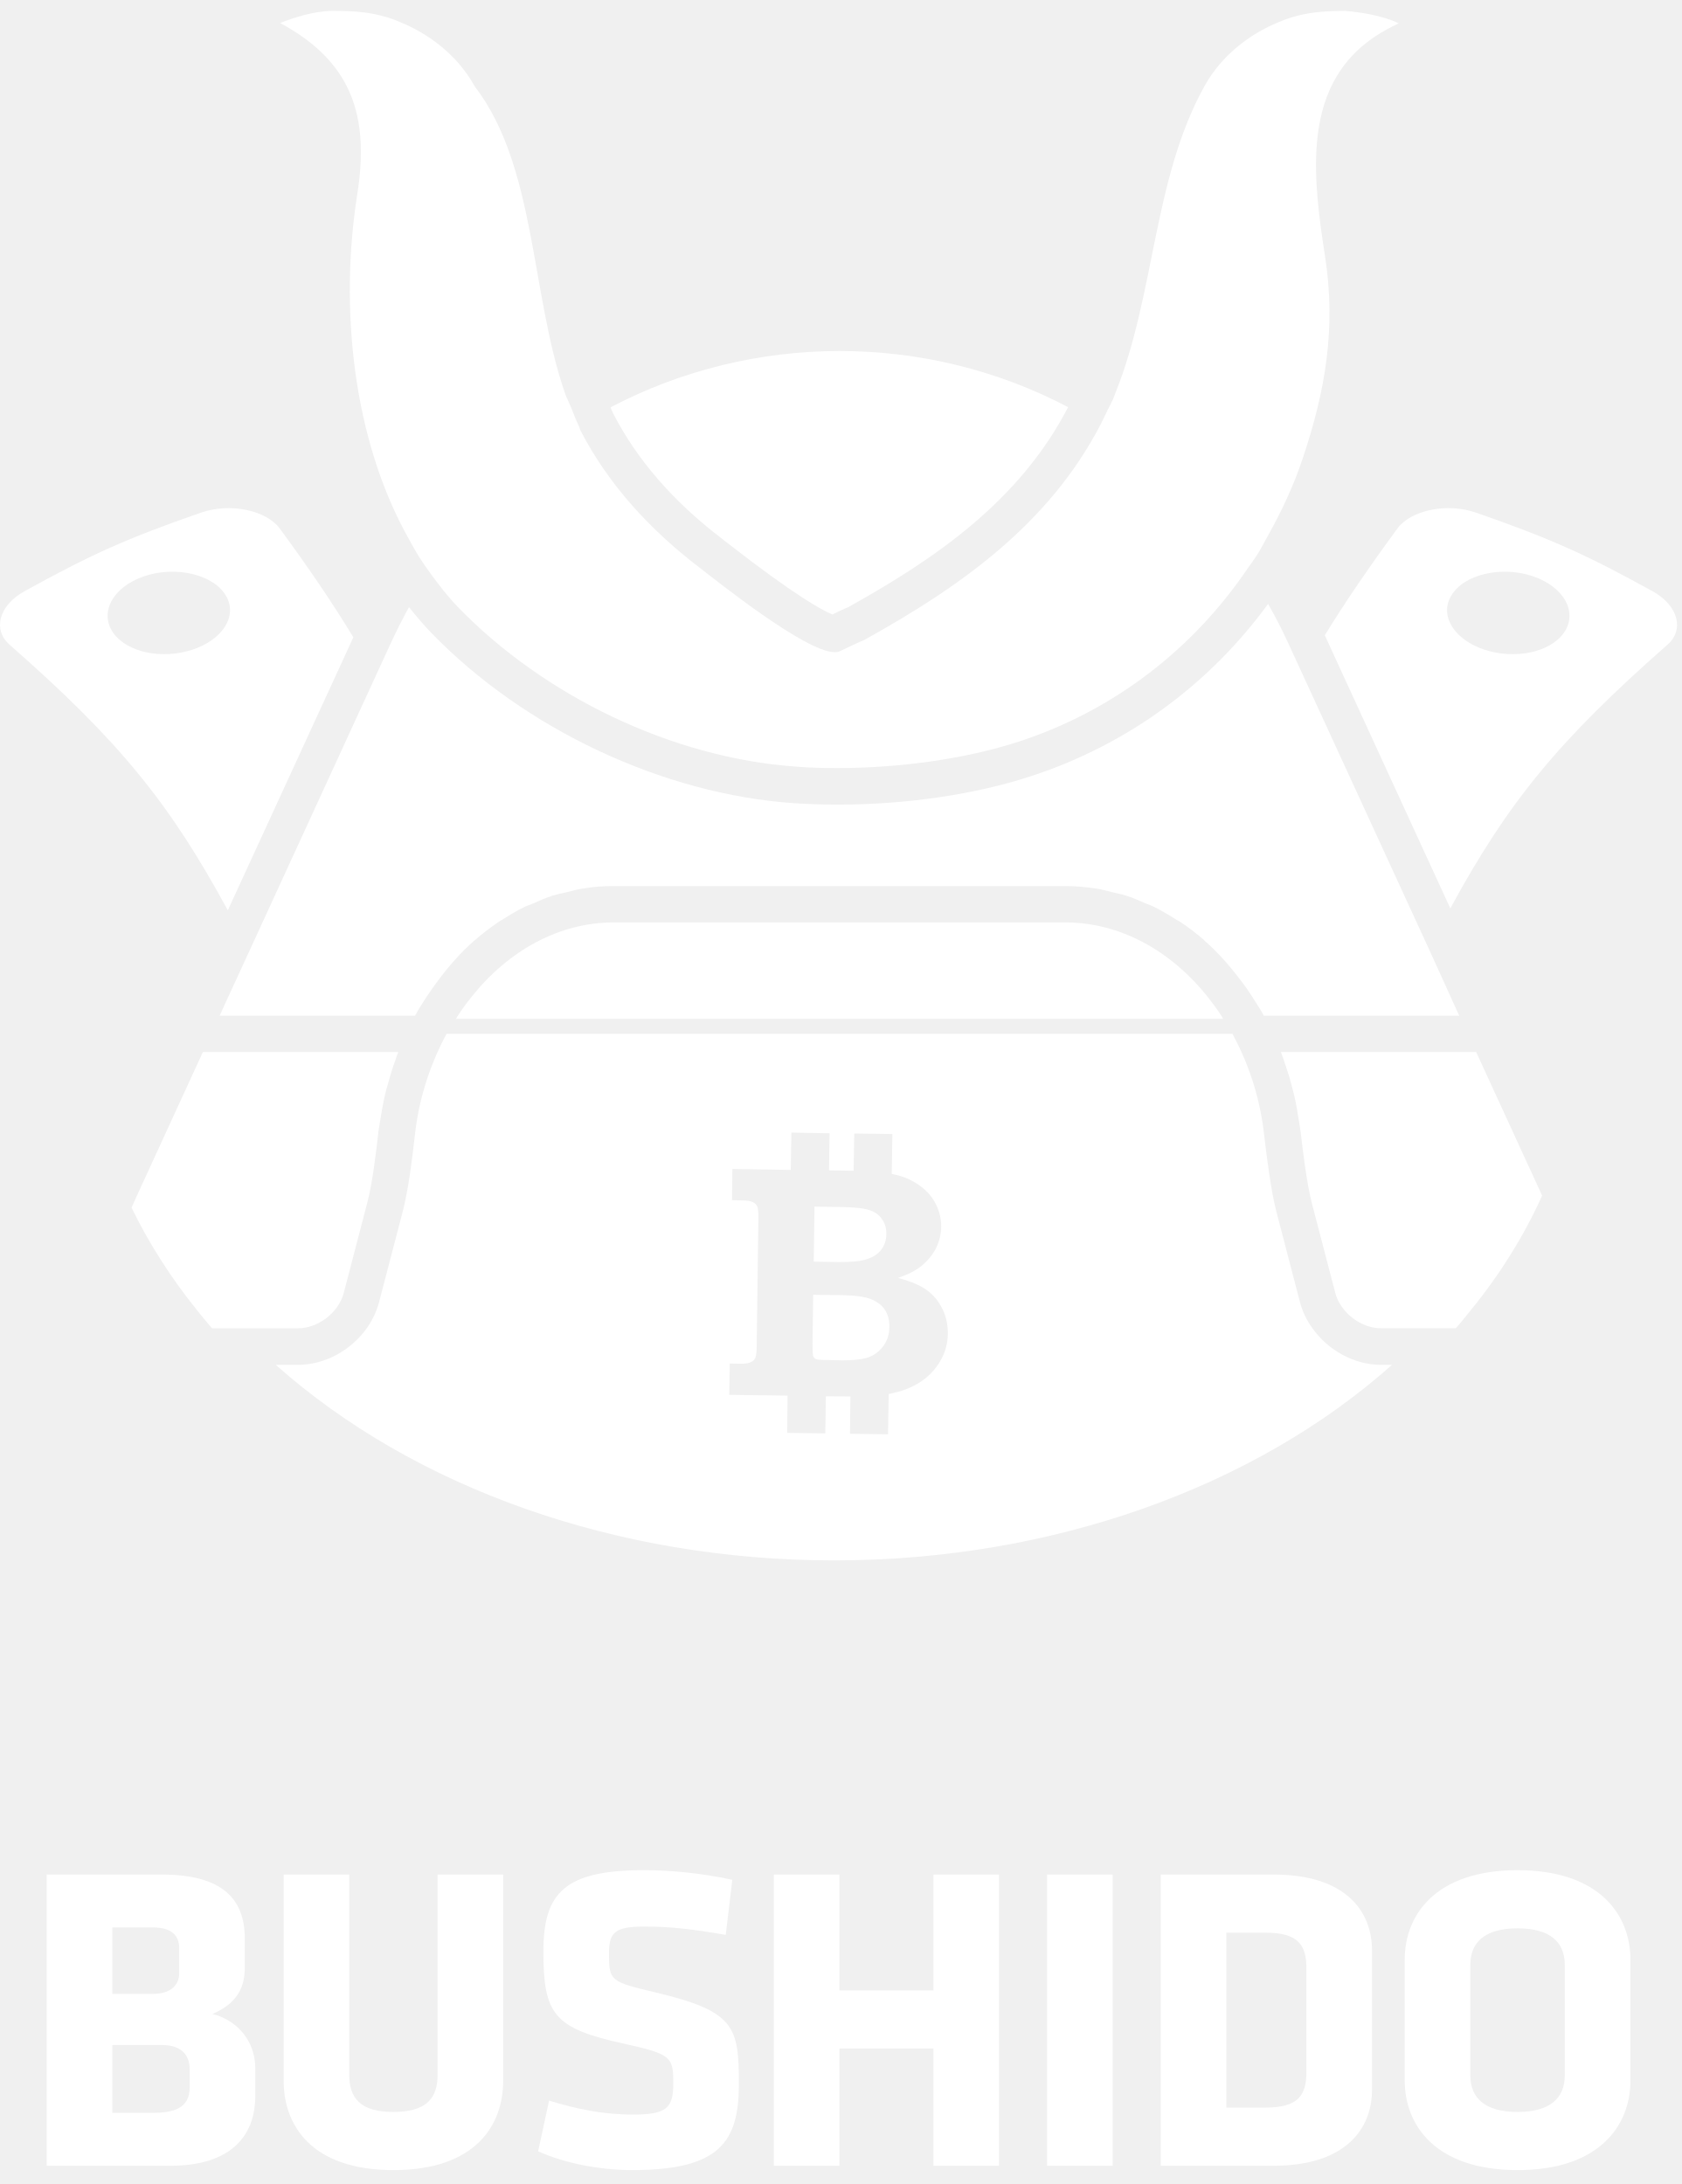
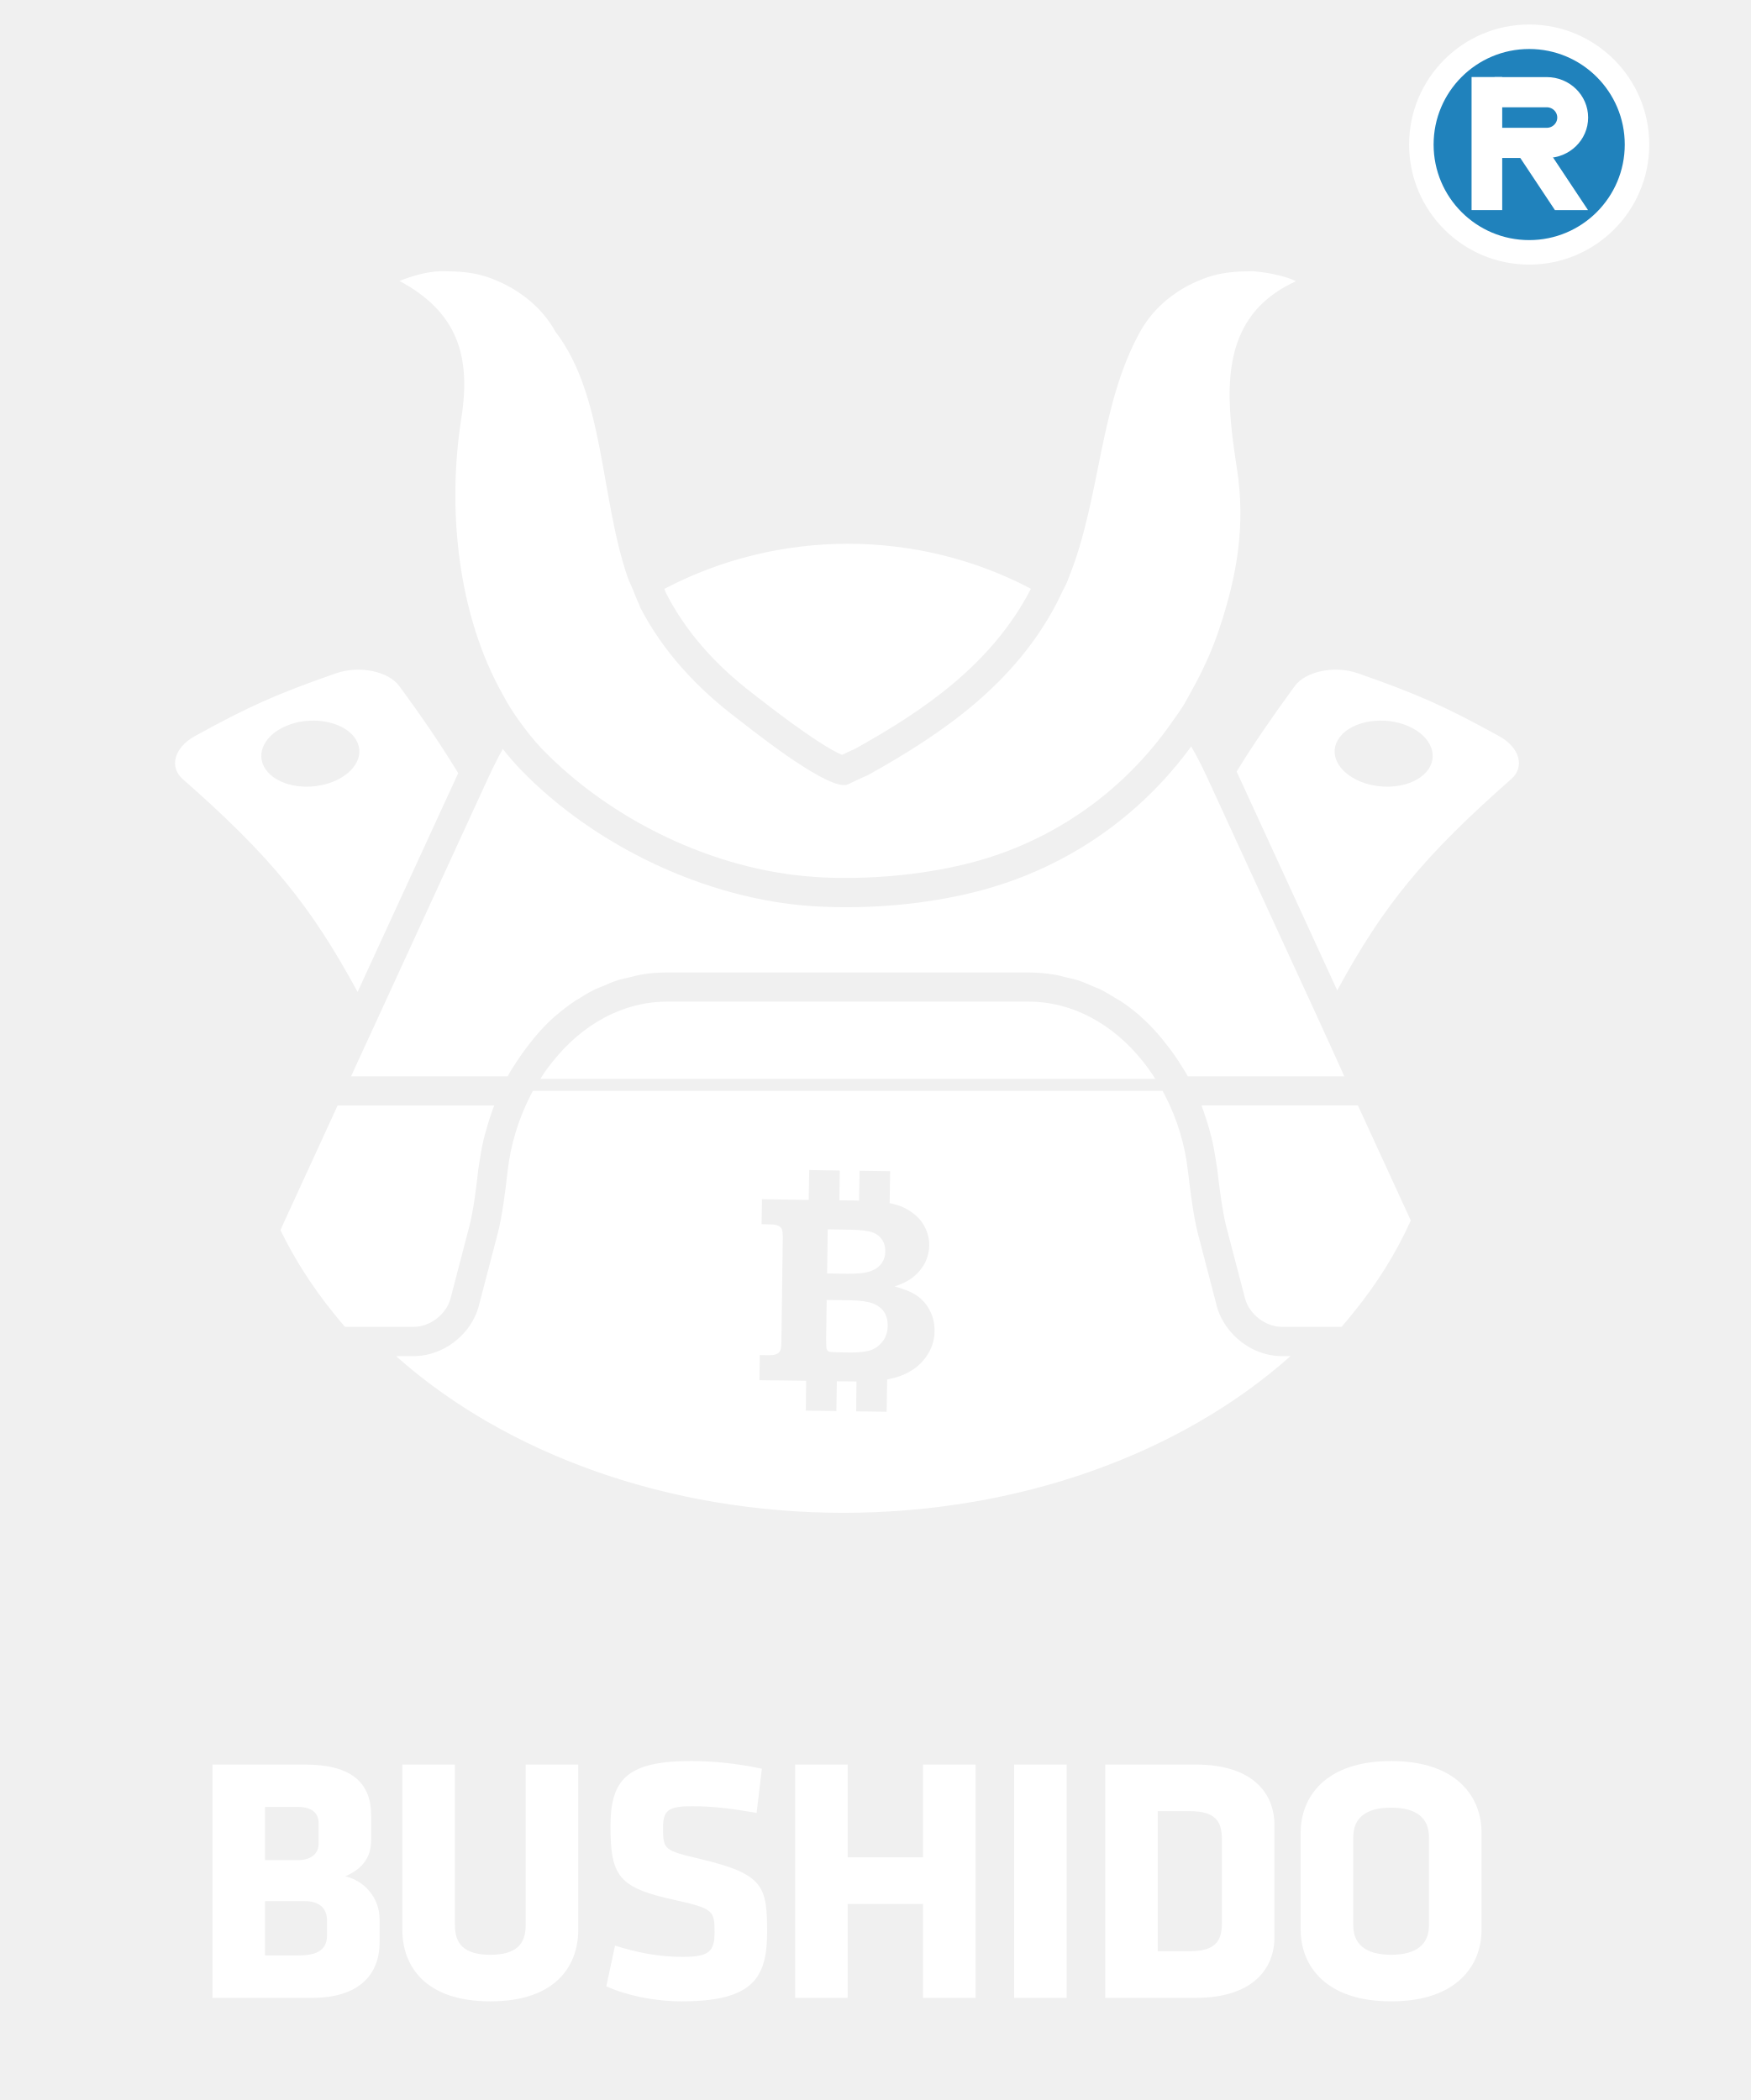
- <svg xmlns="http://www.w3.org/2000/svg" version="1.1" id="Layer_1" x="0px" y="0px" width="154px" height="200px" viewBox="0 0 154 200" enable-background="new 0 0 154 200" xml:space="preserve">
-   <g>
-     <path fill="#FFFFFF" d="M32.353,58.359c-1.846-3.034-4.001-6.238-6.74-9.96c-1.244-1.679-4.539-2.381-7.222-1.451   c-6.814,2.368-10.066,3.837-16.156,7.198c-2.364,1.325-2.905,3.527-1.372,4.879c10.072,8.851,14.642,14.48,19.996,24.338   L32.353,58.359z M18.051,59.34c-2.641,1.042-5.875,0.619-7.425-1.063c-1.55-1.701-0.719-4.116,2.058-5.309   c2.771-1.188,6.352-0.588,7.771,1.244C21.871,56.038,20.697,58.277,18.051,59.34z" />
-     <path fill="#FFFFFF" d="M97.547,84.472H56.2c-4.963,0-9.625,2.529-13.056,6.854c-0.423,0.525-0.833,1.08-1.21,1.668   c-0.063,0.098-0.131,0.212-0.194,0.309h70.254c-0.07-0.097-0.117-0.211-0.182-0.309c-0.39-0.589-0.8-1.144-1.208-1.668   C107.164,87.001,102.491,84.472,97.547,84.472z" />
-     <path fill="#FFFFFF" d="M114.687,91.326c0.014,0.037,0.047,0.065,0.063,0.114c0.327,0.508,0.669,1.013,0.962,1.571h17.888   l-0.764-1.685l-0.753-1.662l-1.302-2.858l-11.527-25.071l-1.322-2.872c-0.572-1.241-1.174-2.418-1.829-3.559   c-5.368,7.347-12.83,12.88-21.739,15.785c-5.142,1.679-11.427,2.594-17.695,2.594c-1.357,0-2.694-0.05-3.968-0.131   c-11.948-0.812-24.68-6.773-33.232-15.618c-0.72-0.753-1.386-1.539-2.024-2.336c-0.585,1.062-1.126,2.139-1.648,3.266l-1.405,3.052   L22.886,86.971l-1.24,2.693l-0.767,1.662l-0.77,1.685h17.894c0.309-0.583,0.666-1.126,1.026-1.685   c0.378-0.568,0.764-1.124,1.176-1.662c0.976-1.291,2.035-2.499,3.215-3.527c0.028-0.017,0.047-0.031,0.065-0.051   c0.699-0.602,1.419-1.157,2.171-1.665c0.098-0.081,0.215-0.131,0.327-0.195c0.666-0.423,1.355-0.847,2.071-1.19   c0.249-0.114,0.491-0.179,0.736-0.293c0.602-0.263,1.208-0.541,1.843-0.736c0.427-0.131,0.881-0.212,1.341-0.326   c0.454-0.098,0.893-0.246,1.369-0.31c0.928-0.164,1.877-0.229,2.839-0.229H97.53c0.962,0,1.91,0.083,2.844,0.229   c0.469,0.064,0.909,0.195,1.366,0.31c0.444,0.114,0.915,0.195,1.339,0.326c0.622,0.195,1.241,0.474,1.843,0.736   c0.246,0.106,0.494,0.179,0.72,0.293c0.72,0.359,1.402,0.767,2.072,1.19c0.117,0.064,0.231,0.114,0.343,0.195   c0.766,0.508,1.486,1.063,2.189,1.665c0,0.02,0.016,0.034,0.03,0.051c1.193,1.028,2.256,2.236,3.231,3.527   C113.92,90.183,114.311,90.741,114.687,91.326z" />
-     <path fill="#FFFFFF" d="M31.472,118.408l2.152-8.259c0.475-1.796,0.832-4.732,1.03-6.578c0.016-0.064,0.033-0.132,0.033-0.196   c0.033-0.245,0.081-0.474,0.115-0.719c0.131-0.848,0.279-1.681,0.472-2.499c0.083-0.34,0.181-0.683,0.278-1.009   c0.198-0.753,0.421-1.469,0.688-2.172c0.062-0.212,0.146-0.424,0.229-0.636H18.575l-6.107,13.301   c-0.145,0.313-0.276,0.639-0.424,0.948c1.604,3.297,3.606,6.431,5.99,9.386c0.458,0.555,0.898,1.127,1.388,1.665h7.85   C29.137,121.639,30.995,120.203,31.472,118.408z" />
-     <path fill="#FFFFFF" d="M66.06,49.299c0.245,0.195,0.362,0.296,0.605,0.472c6.073,4.735,8.585,6.104,9.547,6.5   c0.474-0.232,0.931-0.46,1.453-0.672c7.883-4.393,15.651-9.66,20.127-18.312c-6.511-3.43-13.71-5.142-20.927-5.142   c-7.213,0-14.444,1.729-20.961,5.156c0.084,0.198,0.15,0.407,0.249,0.588C58.322,42.102,61.651,45.938,66.06,49.299z" />
-     <path fill="#FFFFFF" d="M32.71,17.795c-1.618,10.25-0.471,22.346,4.734,31.584c0.295,0.541,0.591,1.079,0.918,1.601   c0.323,0.507,0.65,0.978,0.992,1.452c0.798,1.093,1.618,2.17,2.546,3.131c7.853,8.132,19.623,13.862,31.029,14.643   c1.208,0.101,2.465,0.129,3.74,0.129c5.566,0,11.605-0.795,16.636-2.43c8.713-2.855,15.91-8.471,20.872-15.768   c0.329-0.471,0.686-0.949,0.992-1.436c0.332-0.538,0.605-1.096,0.921-1.648c1.257-2.25,2.367-4.604,3.198-7.119   c2.071-6.169,3.053-11.93,2.027-18.474c-1.09-7.022-1.882-14.238,2.967-18.839c1.013-0.947,2.253-1.779,3.787-2.481   c0,0-1.575-0.865-4.913-1.141c-1.615,0.017-3.756,0.017-6.121,1.046c-2.32,0.942-5.091,2.818-6.773,5.873   c-4.701,8.504-4.492,19-8.128,28.043c-0.081,0.198-0.147,0.407-0.231,0.603c-0.139,0.326-0.309,0.622-0.468,0.934   c-0.231,0.505-0.477,0.976-0.717,1.469c-4.724,9.023-12.687,14.707-21.612,19.65c-0.804,0.326-1.471,0.686-2.24,1.029   c-0.131,0.064-0.278,0.077-0.441,0.077c-2.676,0-10.838-6.558-12.405-7.766c-4.453-3.398-8.273-7.523-10.855-12.503   c-0.064-0.145-0.115-0.31-0.176-0.46c-0.248-0.488-0.426-1.01-0.641-1.531c-0.209-0.524-0.472-1.015-0.653-1.55   c-3.118-9.097-2.626-20.716-8.226-27.996c-1.681-3.054-4.472-4.93-6.792-5.873c-2.348-1.03-4.471-1.03-6.087-1.046h-0.276   c-1.55,0.045-3.217,0.538-4.668,1.108C32.172,5.618,33.856,10.565,32.71,17.795z" />
-     <path fill="#FFFFFF" d="M120.169,121.639c-0.524-0.72-0.915-1.517-1.144-2.384l-2.152-8.257c-0.51-1.959-0.882-4.963-1.127-7.035   c-0.342-3.134-1.257-6.106-2.643-8.783l-0.263-0.508H40.889l-0.229,0.427c-1.417,2.758-2.332,5.73-2.677,8.864   c-0.229,2.072-0.605,5.076-1.124,7.035l-2.156,8.257c-0.229,0.867-0.619,1.664-1.126,2.384c-1.439,2.008-3.807,3.347-6.305,3.347   h-2.021c12.651,11.262,31.213,17.907,51.106,17.907c19.898,0,38.441-6.645,51.092-17.907h-0.999   C123.973,124.986,121.59,123.647,120.169,121.639z M85.751,125.156c-0.675,0.92-1.62,1.62-2.838,2.08   c-0.447,0.167-0.969,0.301-1.548,0.424l-0.059,3.684l-3.482-0.047l0.036-3.421c-0.083,0-0.169,0.014-0.253,0l-1.993-0.011   l-0.051,3.396l-3.491-0.045l0.036-3.413l-5.339-0.069l0.045-2.867l0.825,0.014c0.53,0.014,0.892-0.024,1.081-0.137   c0.209-0.069,0.344-0.214,0.428-0.385c0.083-0.17,0.133-0.557,0.133-1.148l0.156-11.542c0.014-0.616-0.026-1.003-0.095-1.171   c-0.086-0.181-0.219-0.315-0.398-0.402c-0.196-0.108-0.571-0.181-1.101-0.167l-0.823-0.025l0.037-2.854l5.342,0.084l0.059-3.418   l3.494,0.062l-0.047,3.396l2.247,0.036l0.062-3.41l3.491,0.047l-0.059,3.653c0.519,0.109,1.003,0.242,1.399,0.41   c1.003,0.446,1.791,1.051,2.334,1.834c0.533,0.8,0.798,1.671,0.798,2.602c-0.012,0.675-0.171,1.316-0.472,1.947   c-0.301,0.591-0.736,1.135-1.294,1.595c-0.555,0.472-1.291,0.831-2.188,1.138c0.957,0.251,1.695,0.542,2.213,0.843   c0.725,0.426,1.316,1.003,1.729,1.764c0.424,0.753,0.627,1.584,0.616,2.513C86.77,123.245,86.417,124.252,85.751,125.156z" />
-     <path fill="#FFFFFF" d="M117.278,96.34c0.083,0.211,0.153,0.424,0.231,0.636c0.245,0.72,0.488,1.439,0.684,2.172   c0.08,0.326,0.181,0.669,0.264,1.009c0.198,0.817,0.343,1.651,0.472,2.499c0.033,0.245,0.081,0.474,0.114,0.719   c0,0.082,0.014,0.148,0.033,0.213c0.212,1.829,0.569,4.781,1.026,6.561l2.156,8.259c0.474,1.795,2.351,3.231,4.193,3.231h6.84   c0.477-0.538,0.915-1.11,1.377-1.665c2.671-3.282,4.86-6.79,6.525-10.487l-6.04-13.148H117.278z" />
-     <path fill="#FFFFFF" d="M151.313,54.146c-6.09-3.361-9.33-4.816-16.159-7.198c-2.677-0.931-5.975-0.229-7.214,1.451   c-2.674,3.658-4.818,6.79-6.644,9.779l11.491,25.007c5.304-9.759,9.896-15.358,19.896-24.159   C154.218,57.673,153.681,55.47,151.313,54.146z M142.923,58.277c-1.548,1.682-4.802,2.105-7.445,1.063   c-2.624-1.063-3.801-3.302-2.375-5.128c1.413-1.832,4.988-2.432,7.766-1.244C143.641,54.162,144.476,56.577,142.923,58.277z" />
-     <path fill="#FFFFFF" d="M79.408,115.293c0.569-0.179,0.99-0.471,1.291-0.87c0.29-0.396,0.449-0.859,0.449-1.386   c0.014-0.549-0.108-1.006-0.398-1.394c-0.254-0.385-0.642-0.664-1.161-0.834c-0.507-0.167-1.427-0.266-2.755-0.279l-2.261-0.033   l-0.07,5.039l2.27,0.037C77.955,115.583,78.842,115.5,79.408,115.293z" />
-     <path fill="#FFFFFF" d="M79.745,118.968c-0.58-0.218-1.424-0.34-2.609-0.365l-2.683-0.033l-0.062,4.484   c0,0.627,0.026,1.004,0.051,1.11c0.061,0.133,0.142,0.245,0.253,0.292c0.12,0.053,0.421,0.084,0.918,0.084l1.51,0.036   c0.882,0,1.607-0.062,2.189-0.218c0.577-0.156,1.074-0.493,1.484-0.99c0.413-0.511,0.63-1.127,0.63-1.849   c0.011-0.619-0.121-1.135-0.399-1.562C80.738,119.523,80.314,119.197,79.745,118.968z" />
+ <svg xmlns="http://www.w3.org/2000/svg" version="1.1" id="Layer_1" x="0px" y="0px" width="200px" height="240px" viewBox="0 0 200 240" enable-background="new 0 0 200 240" xml:space="preserve">
+   <style type="text/css">
+ 		#C1 {fill:#2082BC}
+ 		#P1,#P2 {fill:none;stroke:#FFF}
+ 		#P1 {stroke-width:25;stroke-linecap:square}
+ 		#P2 {stroke-width:28}
+ 		#C0,#P1,#P0 {fill:#FFF}
+ 		
+ 	</style>
+   <g transform="scale(0.14) translate(1150,20)">
+     <circle id="C0" cx="98" cy="98" r="98" />
+     <circle id="C1" cx="98" cy="98" r="78" />
+     <path id="P0" d="M 77.46,98.79 L 112.47,151.5 L 139.47,151.50 L 104.46,98.79 L 77.46,98.79 z" transform="translate(6.53,0)" />
+     <path id="P1" d="M 50.16,139.00 L 50.16,55.39" transform="translate(13.32,0)" />
+     <path id="P2" transform="matrix(0.9,0,0,.88,-9.93,1)" d="M 88.54,61.66 L 135.86,61.66 C 148.84,61.66 159.38,72.20 159.38,85.18 C 159.38,98.16 148.84,108.69 135.86,108.69 L 88.54,108.69" />
  </g>
-   <g>
-     <path fill="#FFFFFF" d="M15.645,198.327H4.273v-26.665h10.53c5.565,0,7.607,2.242,7.607,5.846v2.722   c0,1.922-0.841,3.284-2.964,4.204c2.203,0.52,3.924,2.442,3.924,4.925v2.602C23.372,195.725,20.97,198.327,15.645,198.327    M16.405,178.388c0-1.162-0.721-1.882-2.402-1.882H10.28v6.085h3.723c1.602,0,2.402-0.8,2.402-1.882V178.388z M17.366,189.519   c0-1.481-0.921-2.243-2.523-2.243H10.28v6.206h3.723c1.881,0,3.363-0.4,3.363-2.322V189.519z" />
-     <path fill="#FFFFFF" d="M46.07,171.662v18.898c0,4.044-2.522,8.167-10.049,8.167c-7.527,0-10.05-4.124-10.05-8.167v-18.898h6.006   v18.337c0,2.162,1.041,3.403,4.044,3.403s4.044-1.242,4.044-3.403v-18.337H46.07z" />
-     <path fill="#FFFFFF" d="M57.879,198.727c-3.083,0-6.326-0.68-8.608-1.721l1.001-4.645c2.442,0.761,4.924,1.281,7.687,1.281   c3.083,0,3.684-0.601,3.684-2.842c0-2.403-0.12-2.683-4.484-3.644c-6.446-1.401-7.407-2.683-7.407-8.448   c0-5.325,1.882-7.447,9.209-7.447c2.322,0,5.125,0.24,8.087,0.88l-0.601,5.045c-3.043-0.521-5.005-0.761-7.407-0.761   c-2.683,0-3.283,0.481-3.283,2.443c0,2.562,0.12,2.602,4.324,3.604c7.207,1.722,7.567,3.122,7.567,8.368   C67.648,196.125,65.927,198.727,57.879,198.727" />
-     <polygon fill="#FFFFFF" points="85.462,198.327 85.462,187.597 76.854,187.597 76.854,198.327 70.848,198.327 70.848,171.662   76.854,171.662 76.854,182.271 85.462,182.271 85.462,171.662 91.467,171.662 91.467,198.327  " />
+   <g transform="translate(20, 30)">
+     <path fill="#FFFFFF" d="M32.353,58.359c-1.846-3.034-4.001-6.238-6.74-9.96c-1.244-1.679-4.539-2.381-7.222-1.451    c-6.814,2.368-10.066,3.837-16.156,7.198c-2.364,1.325-2.905,3.527-1.372,4.879c10.072,8.851,14.642,14.48,19.996,24.338    L32.353,58.359z M18.051,59.34c-2.641,1.042-5.875,0.619-7.425-1.063c-1.55-1.701-0.719-4.116,2.058-5.309    c2.771-1.188,6.352-0.588,7.771,1.244C21.871,56.038,20.697,58.277,18.051,59.34z" />
+     <path fill="#FFFFFF" d="M97.547,84.472H56.2c-4.963,0-9.625,2.529-13.056,6.854c-0.423,0.525-0.833,1.08-1.21,1.668    c-0.063,0.098-0.131,0.212-0.194,0.309h70.254c-0.07-0.097-0.117-0.211-0.182-0.309c-0.39-0.589-0.8-1.144-1.208-1.668    C107.164,87.001,102.491,84.472,97.547,84.472z" />
+     <path fill="#FFFFFF" d="M114.687,91.326c0.014,0.037,0.047,0.065,0.063,0.114c0.327,0.508,0.669,1.013,0.962,1.571h17.888    l-0.764-1.685l-0.753-1.662l-1.302-2.858l-11.527-25.071l-1.322-2.872c-0.572-1.241-1.174-2.418-1.829-3.559    c-5.368,7.347-12.83,12.88-21.739,15.785c-5.142,1.679-11.427,2.594-17.695,2.594c-1.357,0-2.694-0.05-3.968-0.131    c-11.948-0.812-24.68-6.773-33.232-15.618c-0.72-0.753-1.386-1.539-2.024-2.336c-0.585,1.062-1.126,2.139-1.648,3.266l-1.405,3.052    L22.886,86.971l-1.24,2.693l-0.767,1.662l-0.77,1.685h17.894c0.309-0.583,0.666-1.126,1.026-1.685    c0.378-0.568,0.764-1.124,1.176-1.662c0.976-1.291,2.035-2.499,3.215-3.527c0.028-0.017,0.047-0.031,0.065-0.051    c0.699-0.602,1.419-1.157,2.171-1.665c0.098-0.081,0.215-0.131,0.327-0.195c0.666-0.423,1.355-0.847,2.071-1.19    c0.249-0.114,0.491-0.179,0.736-0.293c0.602-0.263,1.208-0.541,1.843-0.736c0.427-0.131,0.881-0.212,1.341-0.326    c0.454-0.098,0.893-0.246,1.369-0.31c0.928-0.164,1.877-0.229,2.839-0.229H97.53c0.962,0,1.91,0.083,2.844,0.229    c0.469,0.064,0.909,0.195,1.366,0.31c0.444,0.114,0.915,0.195,1.339,0.326c0.622,0.195,1.241,0.474,1.843,0.736    c0.246,0.106,0.494,0.179,0.72,0.293c0.72,0.359,1.402,0.767,2.072,1.19c0.117,0.064,0.231,0.114,0.343,0.195    c0.766,0.508,1.486,1.063,2.189,1.665c0,0.02,0.016,0.034,0.03,0.051c1.193,1.028,2.256,2.236,3.231,3.527    C113.92,90.183,114.311,90.741,114.687,91.326z" />
+     <path fill="#FFFFFF" d="M31.472,118.408l2.152-8.259c0.475-1.796,0.832-4.732,1.03-6.578c0.016-0.064,0.033-0.132,0.033-0.196    c0.033-0.245,0.081-0.474,0.115-0.719c0.131-0.848,0.279-1.681,0.472-2.499c0.083-0.34,0.181-0.683,0.278-1.009    c0.198-0.753,0.421-1.469,0.688-2.172c0.062-0.212,0.146-0.424,0.229-0.636H18.575l-6.107,13.301    c-0.145,0.313-0.276,0.639-0.424,0.948c1.604,3.297,3.606,6.431,5.99,9.386c0.458,0.555,0.898,1.127,1.388,1.665h7.85    C29.137,121.639,30.995,120.203,31.472,118.408z" />
+     <path fill="#FFFFFF" d="M66.06,49.299c0.245,0.195,0.362,0.296,0.605,0.472c6.073,4.735,8.585,6.104,9.547,6.5    c0.474-0.232,0.931-0.46,1.453-0.672c7.883-4.393,15.651-9.66,20.127-18.312c-6.511-3.43-13.71-5.142-20.927-5.142    c-7.213,0-14.444,1.729-20.961,5.156c0.084,0.198,0.15,0.407,0.249,0.588C58.322,42.102,61.651,45.938,66.06,49.299z" />
+     <path fill="#FFFFFF" d="M32.71,17.795c-1.618,10.25-0.471,22.346,4.734,31.584c0.295,0.541,0.591,1.079,0.918,1.601    c0.323,0.507,0.65,0.978,0.992,1.452c0.798,1.093,1.618,2.17,2.546,3.131c7.853,8.132,19.623,13.862,31.029,14.643    c1.208,0.101,2.465,0.129,3.74,0.129c5.566,0,11.605-0.795,16.636-2.43c8.713-2.855,15.91-8.471,20.872-15.768    c0.329-0.471,0.686-0.949,0.992-1.436c0.332-0.538,0.605-1.096,0.921-1.648c1.257-2.25,2.367-4.604,3.198-7.119    c2.071-6.169,3.053-11.93,2.027-18.474c-1.09-7.022-1.882-14.238,2.967-18.839c1.013-0.947,2.253-1.779,3.787-2.481    c0,0-1.575-0.865-4.913-1.141c-1.615,0.017-3.756,0.017-6.121,1.046c-2.32,0.942-5.091,2.818-6.773,5.873    c-4.701,8.504-4.492,19-8.128,28.043c-0.081,0.198-0.147,0.407-0.231,0.603c-0.139,0.326-0.309,0.622-0.468,0.934    c-0.231,0.505-0.477,0.976-0.717,1.469c-4.724,9.023-12.687,14.707-21.612,19.65c-0.804,0.326-1.471,0.686-2.24,1.029    c-0.131,0.064-0.278,0.077-0.441,0.077c-2.676,0-10.838-6.558-12.405-7.766c-4.453-3.398-8.273-7.523-10.855-12.503    c-0.064-0.145-0.115-0.31-0.176-0.46c-0.248-0.488-0.426-1.01-0.641-1.531c-0.209-0.524-0.472-1.015-0.653-1.55    c-3.118-9.097-2.626-20.716-8.226-27.996c-1.681-3.054-4.472-4.93-6.792-5.873c-2.348-1.03-4.471-1.03-6.087-1.046h-0.276    c-1.55,0.045-3.217,0.538-4.668,1.108C32.172,5.618,33.856,10.565,32.71,17.795z" />
+     <path fill="#FFFFFF" d="M120.169,121.639c-0.524-0.72-0.915-1.517-1.144-2.384l-2.152-8.257c-0.51-1.959-0.882-4.963-1.127-7.035    c-0.342-3.134-1.257-6.106-2.643-8.783l-0.263-0.508H40.889l-0.229,0.427c-1.417,2.758-2.332,5.73-2.677,8.864    c-0.229,2.072-0.605,5.076-1.124,7.035l-2.156,8.257c-0.229,0.867-0.619,1.664-1.126,2.384c-1.439,2.008-3.807,3.347-6.305,3.347    h-2.021c12.651,11.262,31.213,17.907,51.106,17.907c19.898,0,38.441-6.645,51.092-17.907h-0.999    C123.973,124.986,121.59,123.647,120.169,121.639z M85.751,125.156c-0.675,0.92-1.62,1.62-2.838,2.08    c-0.447,0.167-0.969,0.301-1.548,0.424l-0.059,3.684l-3.482-0.047l0.036-3.421c-0.083,0-0.169,0.014-0.253,0l-1.993-0.011    l-0.051,3.396l-3.491-0.045l0.036-3.413l-5.339-0.069l0.045-2.867l0.825,0.014c0.53,0.014,0.892-0.024,1.081-0.137    c0.209-0.069,0.344-0.214,0.428-0.385c0.083-0.17,0.133-0.557,0.133-1.148l0.156-11.542c0.014-0.616-0.026-1.003-0.095-1.171    c-0.086-0.181-0.219-0.315-0.398-0.402c-0.196-0.108-0.571-0.181-1.101-0.167l-0.823-0.025l0.037-2.854l5.342,0.084l0.059-3.418    l3.494,0.062l-0.047,3.396l2.247,0.036l0.062-3.41l3.491,0.047l-0.059,3.653c0.519,0.109,1.003,0.242,1.399,0.41    c1.003,0.446,1.791,1.051,2.334,1.834c0.533,0.8,0.798,1.671,0.798,2.602c-0.012,0.675-0.171,1.316-0.472,1.947    c-0.301,0.591-0.736,1.135-1.294,1.595c-0.555,0.472-1.291,0.831-2.188,1.138c0.957,0.251,1.695,0.542,2.213,0.843    c0.725,0.426,1.316,1.003,1.729,1.764c0.424,0.753,0.627,1.584,0.616,2.513C86.77,123.245,86.417,124.252,85.751,125.156z" />
+     <path fill="#FFFFFF" d="M117.278,96.34c0.083,0.211,0.153,0.424,0.231,0.636c0.245,0.72,0.488,1.439,0.684,2.172    c0.08,0.326,0.181,0.669,0.264,1.009c0.198,0.817,0.343,1.651,0.472,2.499c0.033,0.245,0.081,0.474,0.114,0.719    c0,0.082,0.014,0.148,0.033,0.213c0.212,1.829,0.569,4.781,1.026,6.561l2.156,8.259c0.474,1.795,2.351,3.231,4.193,3.231h6.84    c0.477-0.538,0.915-1.11,1.377-1.665c2.671-3.282,4.86-6.79,6.525-10.487l-6.04-13.148H117.278z" />
+     <path fill="#FFFFFF" d="M151.313,54.146c-6.09-3.361-9.33-4.816-16.159-7.198c-2.677-0.931-5.975-0.229-7.214,1.451    c-2.674,3.658-4.818,6.79-6.644,9.779l11.491,25.007c5.304-9.759,9.896-15.358,19.896-24.159    C154.218,57.673,153.681,55.47,151.313,54.146z M142.923,58.277c-1.548,1.682-4.802,2.105-7.445,1.063    c-2.624-1.063-3.801-3.302-2.375-5.128c1.413-1.832,4.988-2.432,7.766-1.244C143.641,54.162,144.476,56.577,142.923,58.277z" />
+     <path fill="#FFFFFF" d="M79.408,115.293c0.569-0.179,0.99-0.471,1.291-0.87c0.29-0.396,0.449-0.859,0.449-1.386    c0.014-0.549-0.108-1.006-0.398-1.394c-0.254-0.385-0.642-0.664-1.161-0.834c-0.507-0.167-1.427-0.266-2.755-0.279l-2.261-0.033    l-0.07,5.039l2.27,0.037C77.955,115.583,78.842,115.5,79.408,115.293z" />
+     <path fill="#FFFFFF" d="M79.745,118.968c-0.58-0.218-1.424-0.34-2.609-0.365l-2.683-0.033l-0.062,4.484    c0,0.627,0.026,1.004,0.051,1.11c0.061,0.133,0.142,0.245,0.253,0.292c0.12,0.053,0.421,0.084,0.918,0.084l1.51,0.036    c0.882,0,1.607-0.062,2.189-0.218c0.577-0.156,1.074-0.493,1.484-0.99c0.413-0.511,0.63-1.127,0.63-1.849    c0.011-0.619-0.121-1.135-0.399-1.562C80.738,119.523,80.314,119.197,79.745,118.968z" />
+   </g>
+   <g transform="translate(20, 30)">
+     <path fill="#FFFFFF" d="M15.645,198.327H4.273v-26.665h10.53c5.565,0,7.607,2.242,7.607,5.846v2.722    c0,1.922-0.841,3.284-2.964,4.204c2.203,0.52,3.924,2.442,3.924,4.925v2.602C23.372,195.725,20.97,198.327,15.645,198.327    M16.405,178.388c0-1.162-0.721-1.882-2.402-1.882H10.28v6.085h3.723c1.602,0,2.402-0.8,2.402-1.882V178.388z M17.366,189.519    c0-1.481-0.921-2.243-2.523-2.243H10.28v6.206h3.723c1.881,0,3.363-0.4,3.363-2.322V189.519z" />
+     <path fill="#FFFFFF" d="M46.07,171.662v18.898c0,4.044-2.522,8.167-10.049,8.167c-7.527,0-10.05-4.124-10.05-8.167v-18.898h6.006    v18.337c0,2.162,1.041,3.403,4.044,3.403s4.044-1.242,4.044-3.403v-18.337H46.07z" />
+     <path fill="#FFFFFF" d="M57.879,198.727c-3.083,0-6.326-0.68-8.608-1.721l1.001-4.645c2.442,0.761,4.924,1.281,7.687,1.281    c3.083,0,3.684-0.601,3.684-2.842c0-2.403-0.12-2.683-4.484-3.644c-6.446-1.401-7.407-2.683-7.407-8.448    c0-5.325,1.882-7.447,9.209-7.447c2.322,0,5.125,0.24,8.087,0.88l-0.601,5.045c-3.043-0.521-5.005-0.761-7.407-0.761    c-2.683,0-3.283,0.481-3.283,2.443c0,2.562,0.12,2.602,4.324,3.604c7.207,1.722,7.567,3.122,7.567,8.368    C67.648,196.125,65.927,198.727,57.879,198.727" />
+     <polygon fill="#FFFFFF" points="85.462,198.327 85.462,187.597 76.854,187.597 76.854,198.327 70.848,198.327 70.848,171.662    76.854,171.662 76.854,182.271 85.462,182.271 85.462,171.662 91.467,171.662 91.467,198.327  " />
    <rect x="95.869" y="171.662" fill="#FFFFFF" width="6.006" height="26.665" />
-     <path fill="#FFFFFF" d="M116.607,198.327h-10.331v-26.665h10.331c6.565,0,9.008,3.323,9.008,6.927V191.4   C125.616,194.964,123.173,198.327,116.607,198.327 M119.61,180.229c0-2.082-0.721-3.243-3.724-3.243h-3.604v16.015h3.604   c3.003,0,3.724-1.161,3.724-3.243V180.229z" />
-     <path fill="#FFFFFF" d="M149.275,190.56c0,4.044-2.803,8.167-10.33,8.167s-10.33-4.124-10.33-8.167v-11.131   c0-4.043,2.803-8.167,10.33-8.167s10.33,4.124,10.33,8.167V190.56z M143.269,179.949c0-2.082-1.321-3.362-4.324-3.362   s-4.325,1.28-4.325,3.362v10.089c0,2.083,1.322,3.364,4.325,3.364s4.324-1.281,4.324-3.364V179.949z" />
+     <path fill="#FFFFFF" d="M116.607,198.327h-10.331v-26.665h10.331c6.565,0,9.008,3.323,9.008,6.927V191.4    C125.616,194.964,123.173,198.327,116.607,198.327 M119.61,180.229c0-2.082-0.721-3.243-3.724-3.243h-3.604v16.015h3.604    c3.003,0,3.724-1.161,3.724-3.243V180.229z" />
+     <path fill="#FFFFFF" d="M149.275,190.56c0,4.044-2.803,8.167-10.33,8.167s-10.33-4.124-10.33-8.167v-11.131    c0-4.043,2.803-8.167,10.33-8.167s10.33,4.124,10.33,8.167V190.56z M143.269,179.949c0-2.082-1.321-3.362-4.324-3.362    s-4.325,1.28-4.325,3.362v10.089c0,2.083,1.322,3.364,4.325,3.364s4.324-1.281,4.324-3.364V179.949z" />
  </g>
</svg>
